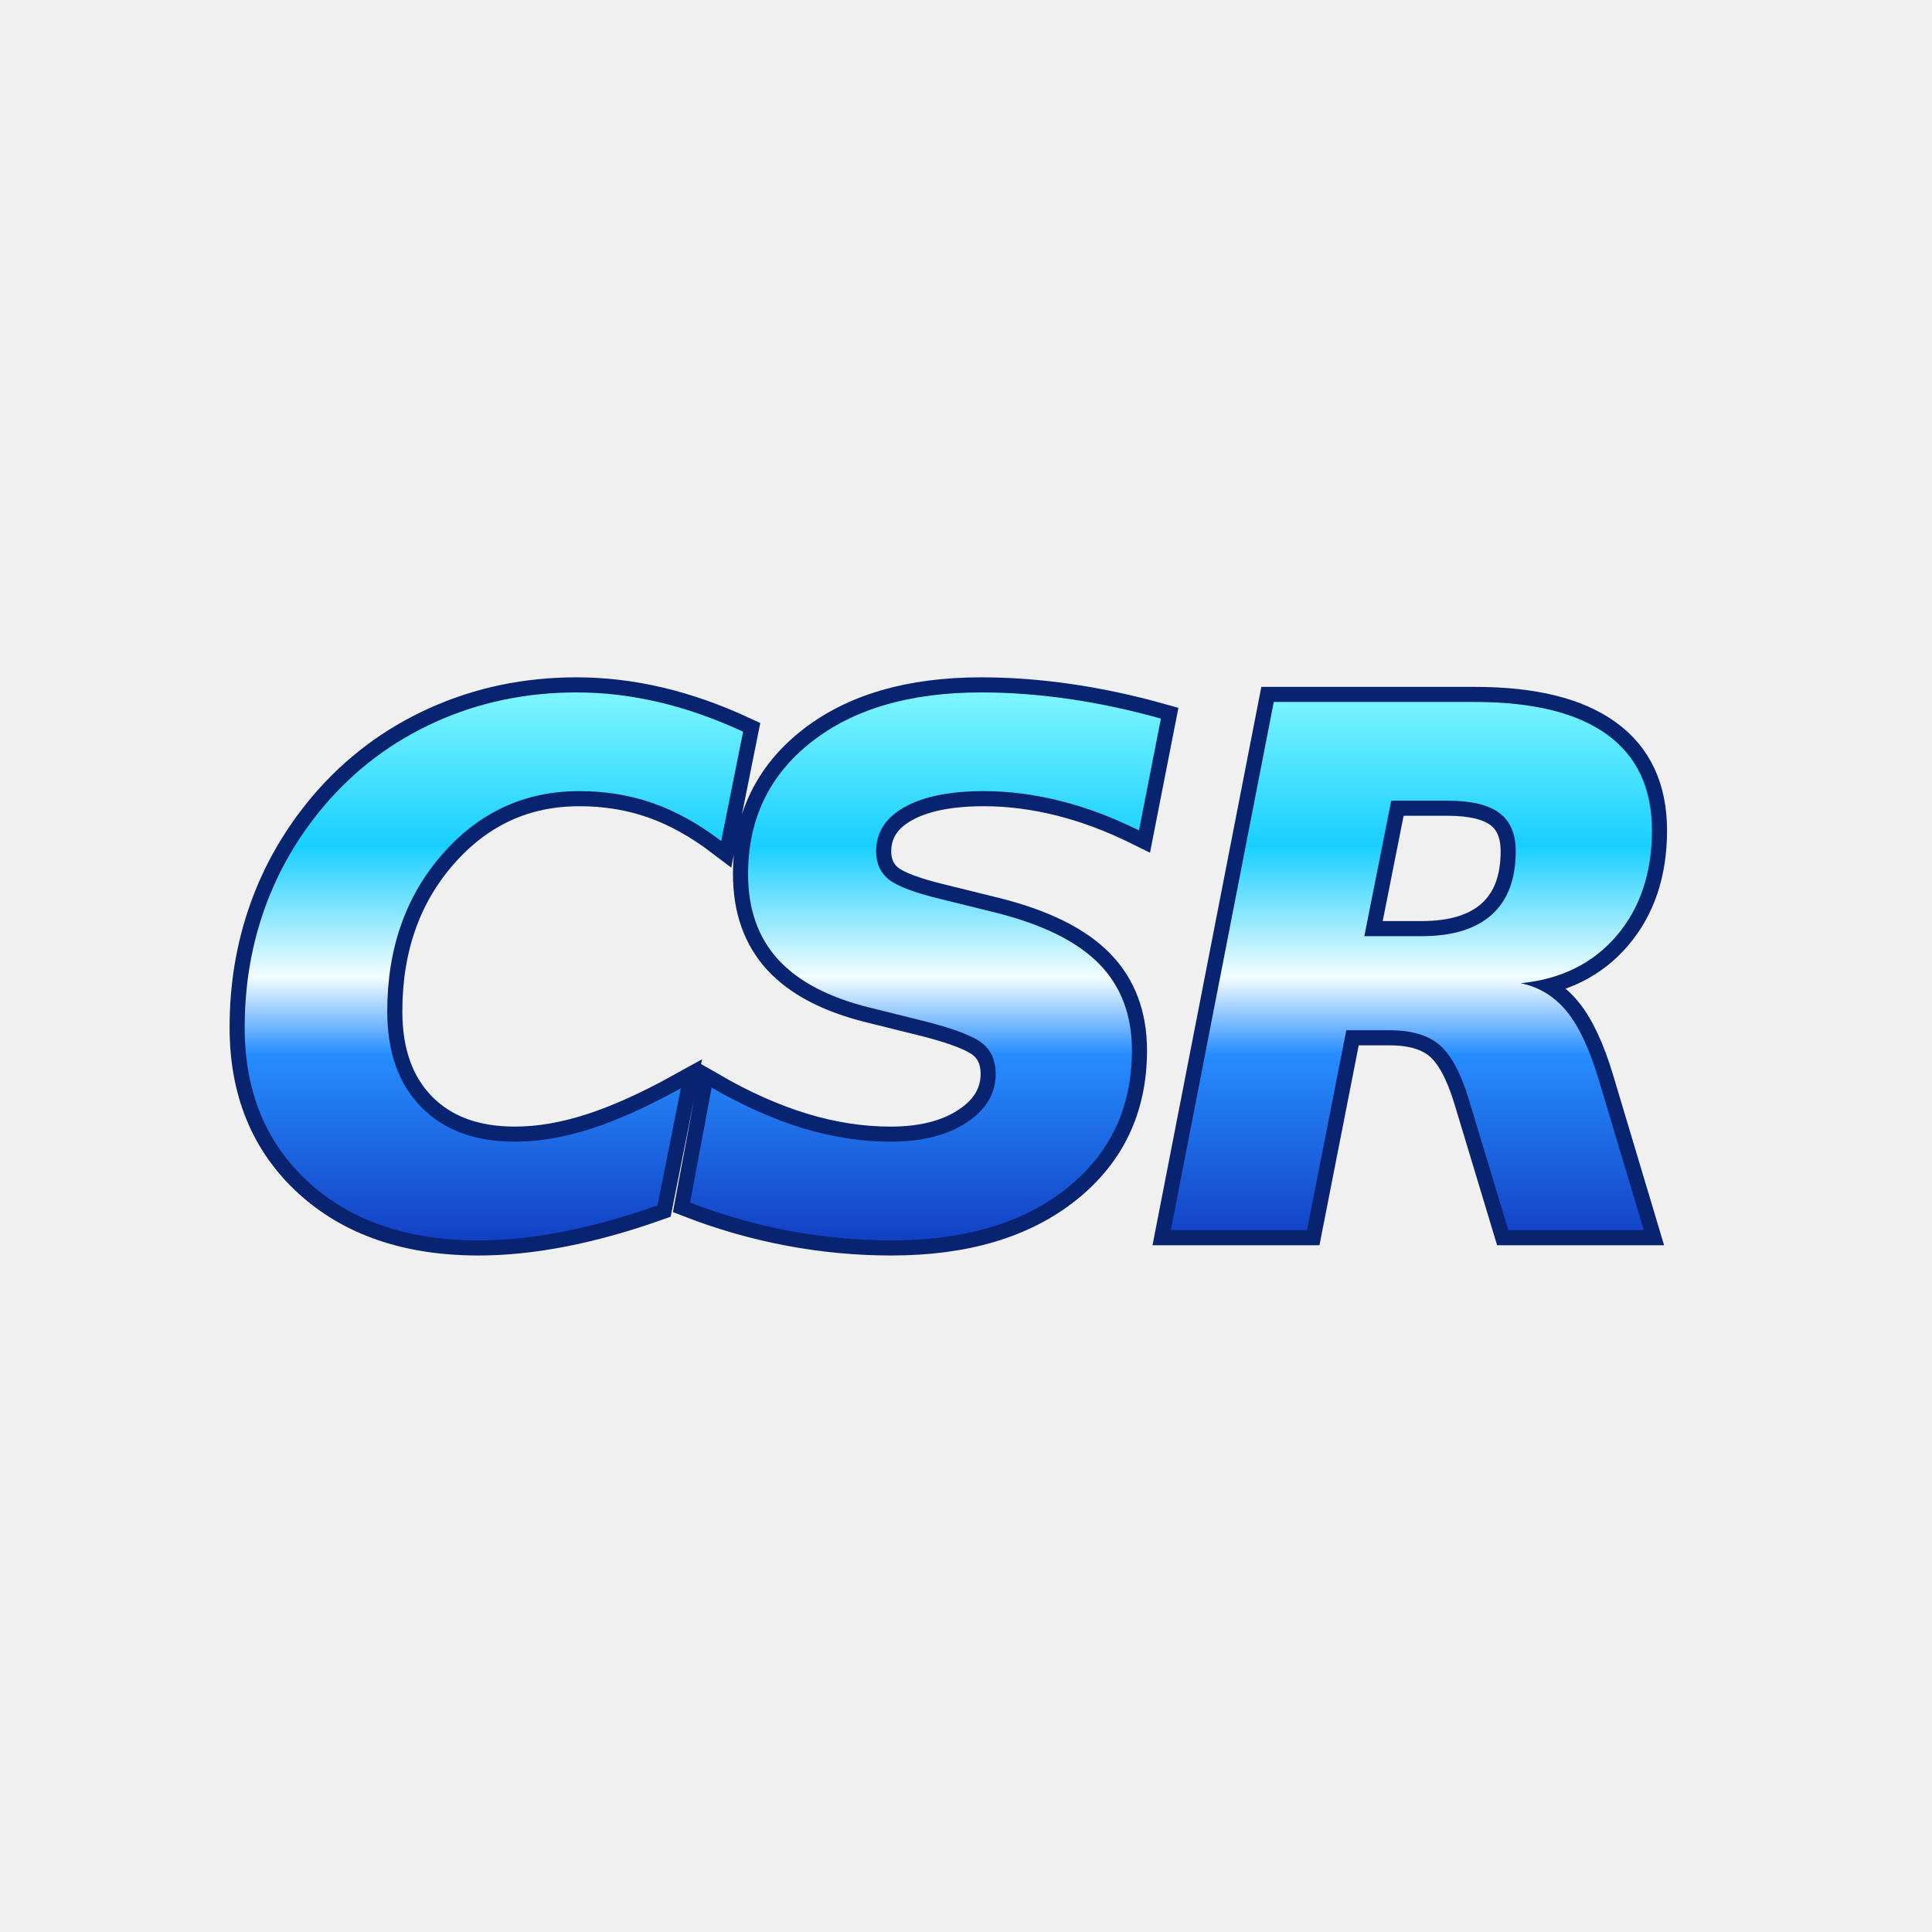
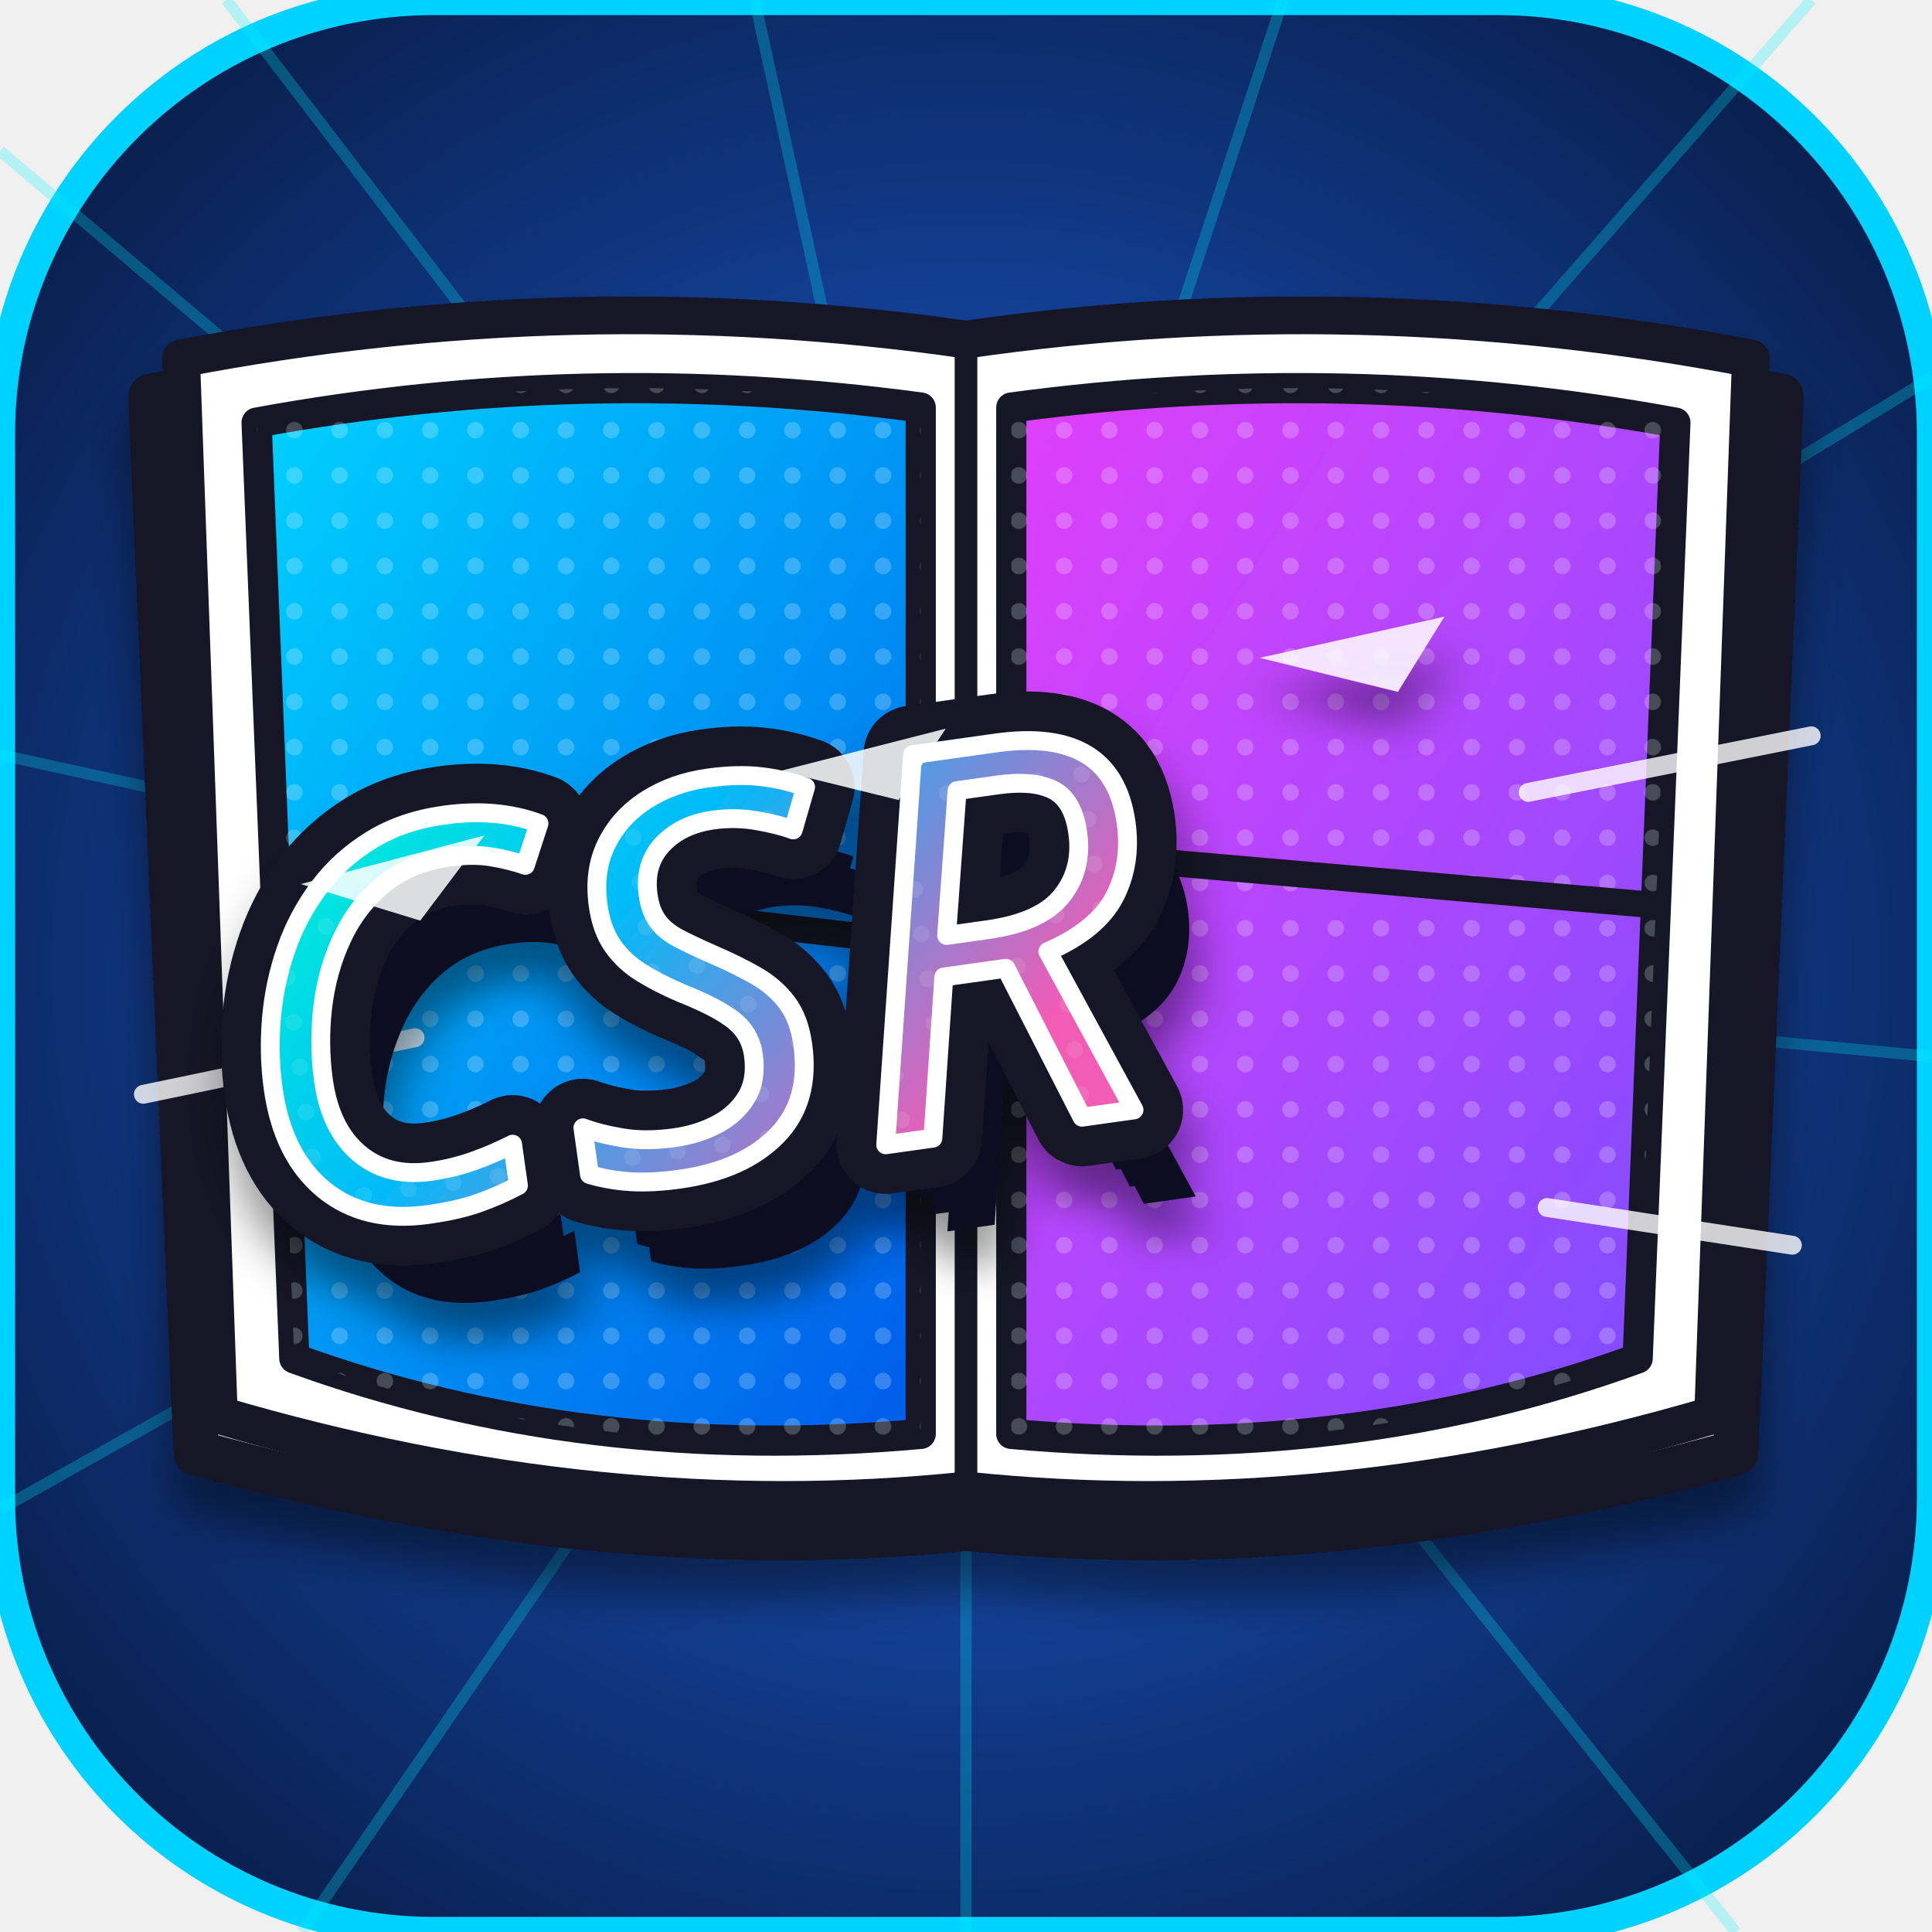
- <svg xmlns="http://www.w3.org/2000/svg" viewBox="0 0 512 512" role="img" aria-labelledby="title">
+ <svg xmlns="http://www.w3.org/2000/svg" viewBox="0 0 512 512" width="100%" height="100%">
  <defs>
-     <linearGradient id="blue-chrome" x1="0" y1="0" x2="0" y2="1">
-       <stop offset="0" stop-color="#7ff6ff" />
-       <stop offset="0.28" stop-color="#18cfff" />
-       <stop offset="0.52" stop-color="#f3fdff" />
-       <stop offset="0.66" stop-color="#268dff" />
-       <stop offset="1" stop-color="#123fc4" />
+     <radialGradient id="bgGlow" cx="50%" cy="50%" r="65%">
+       <stop offset="0%" stop-color="#2575fc" />
+       <stop offset="60%" stop-color="#103783" />
+       <stop offset="100%" stop-color="#081b44" />
+     </radialGradient>
+     <linearGradient id="pageGradLeft" x1="0%" y1="0%" x2="100%" y2="100%">
+       <stop offset="0%" stop-color="#00d2ff" />
+       <stop offset="100%" stop-color="#005bea" />
    </linearGradient>
+     <linearGradient id="pageGradRight" x1="0%" y1="0%" x2="100%" y2="100%">
+       <stop offset="0%" stop-color="#e040fb" />
+       <stop offset="100%" stop-color="#7c4dff" />
+     </linearGradient>
+     <linearGradient id="textGrad" x1="0%" y1="0%" x2="100%" y2="50%">
+       <stop offset="0%" stop-color="#00F5D4" />
+       <stop offset="45%" stop-color="#00BBF9" />
+       <stop offset="100%" stop-color="#F15BB5" />
+     </linearGradient>
+     <pattern id="halftone" x="0" y="0" width="12" height="12" patternUnits="userSpaceOnUse">
+       <circle cx="6" cy="6" r="2.2" fill="#ffffff" opacity="0.22" />
+     </pattern>
+     <filter id="comicShadow" x="-10%" y="-10%" width="130%" height="130%">
+       <feDropShadow dx="0" dy="10" stdDeviation="6" flood-color="#000" flood-opacity="0.45" />
+     </filter>
  </defs>
-   <text x="256" y="326" text-anchor="middle" fill="url(#blue-chrome)" stroke="#08236f" stroke-width="8" paint-order="stroke fill" font-family="DejaVu Sans, sans-serif" font-size="192" font-style="italic" font-weight="900" letter-spacing="-12">CSR</text>
+   <rect width="512" height="512" rx="115" fill="url(#bgGlow)" stroke="#00d2ff" stroke-width="8" />
+   <g stroke="#00f2fe" stroke-width="3" opacity="0.25">
+     <line x1="256" y1="256" x2="0" y2="40" />
+     <line x1="256" y1="256" x2="60" y2="0" />
+     <line x1="256" y1="256" x2="200" y2="0" />
+     <line x1="256" y1="256" x2="340" y2="0" />
+     <line x1="256" y1="256" x2="480" y2="0" />
+     <line x1="256" y1="256" x2="512" y2="100" />
+     <line x1="256" y1="256" x2="512" y2="280" />
+     <line x1="256" y1="256" x2="460" y2="512" />
+     <line x1="256" y1="256" x2="256" y2="512" />
+     <line x1="256" y1="256" x2="80" y2="512" />
+     <line x1="256" y1="256" x2="0" y2="400" />
+     <line x1="256" y1="256" x2="0" y2="200" />
+   </g>
+   <g filter="url(#comicShadow)">
+     <path d="M 52 385 Q 160 415 256 405 Q 352 415 460 385 L 472 105 Q 360 85 256 100 Q 152 85 40 105 Z" fill="#dce5f2" stroke="#121826" stroke-width="12" stroke-linejoin="round" />
+     <path d="M 58 375 Q 160 405 256 395 Q 352 405 454 375 L 464 95 Q 360 75 256 90 Q 152 75 48 95 Z" fill="#ffffff" stroke="#121826" stroke-width="10" stroke-linejoin="round" />
+     <path d="M 68 112 Q 155 96 244 108 L 244 380 Q 155 388 78 360 Z" fill="url(#pageGradLeft)" stroke="#121826" stroke-width="8" stroke-linejoin="round" />
+     <path d="M 68 112 Q 155 96 244 108 L 244 380 Q 155 388 78 360 Z" fill="url(#halftone)" />
+     <path d="M 268 108 Q 357 96 444 112 L 434 360 Q 357 388 268 380 Z" fill="url(#pageGradRight)" stroke="#121826" stroke-width="8" stroke-linejoin="round" />
+     <path d="M 268 108 Q 357 96 444 112 L 434 360 Q 357 388 268 380 Z" fill="url(#halftone)" />
+     <line x1="256" y1="92" x2="256" y2="394" stroke="#121826" stroke-width="6" />
+     <line x1="72" y1="230" x2="244" y2="250" stroke="#121826" stroke-width="7" />
+     <line x1="268" y1="225" x2="440" y2="240" stroke="#121826" stroke-width="7" />
+   </g>
+   <path d="M 38 290 L 110 275 M 405 210 L 480 195 M 410 320 L 475 330" stroke="#ffffff" stroke-width="5" stroke-linecap="round" opacity="0.8" />
+   <g transform="rotate(-8 256 260)" filter="url(#comicShadow)">
+     <g fill="#0b1021">
+       <text x="73" y="325" font-family="'Impact', 'Arial Black', sans-serif" font-size="142" font-style="italic" letter-spacing="4">CSR</text>
+       <text x="70" y="320" font-family="'Impact', 'Arial Black', sans-serif" font-size="142" font-style="italic" letter-spacing="4">CSR</text>
+       <text x="67" y="315" font-family="'Impact', 'Arial Black', sans-serif" font-size="142" font-style="italic" letter-spacing="4">CSR</text>
+     </g>
+     <text x="60" y="300" font-family="'Impact', 'Arial Black', sans-serif" font-size="142" font-style="italic" letter-spacing="4" fill="none" stroke="#121826" stroke-width="26" stroke-linejoin="round" stroke-linecap="round">CSR</text>
+     <text x="60" y="300" font-family="'Impact', 'Arial Black', sans-serif" font-size="142" font-style="italic" letter-spacing="4" fill="url(#textGrad)" stroke="#ffffff" stroke-width="5" stroke-linejoin="round">CSR</text>
+     <text x="60" y="300" font-family="'Impact', 'Arial Black', sans-serif" font-size="142" font-style="italic" letter-spacing="4" fill="url(#halftone)" opacity="0.45">CSR</text>
+     <path d="M 85 210 L 135 204 L 115 224 Z" fill="#ffffff" opacity="0.85" />
+     <path d="M 215 198 L 260 193 L 245 210 Z" fill="#ffffff" opacity="0.85" />
+     <path d="M 345 186 L 395 182 L 380 200 Z" fill="#ffffff" opacity="0.85" />
+   </g>
</svg>
